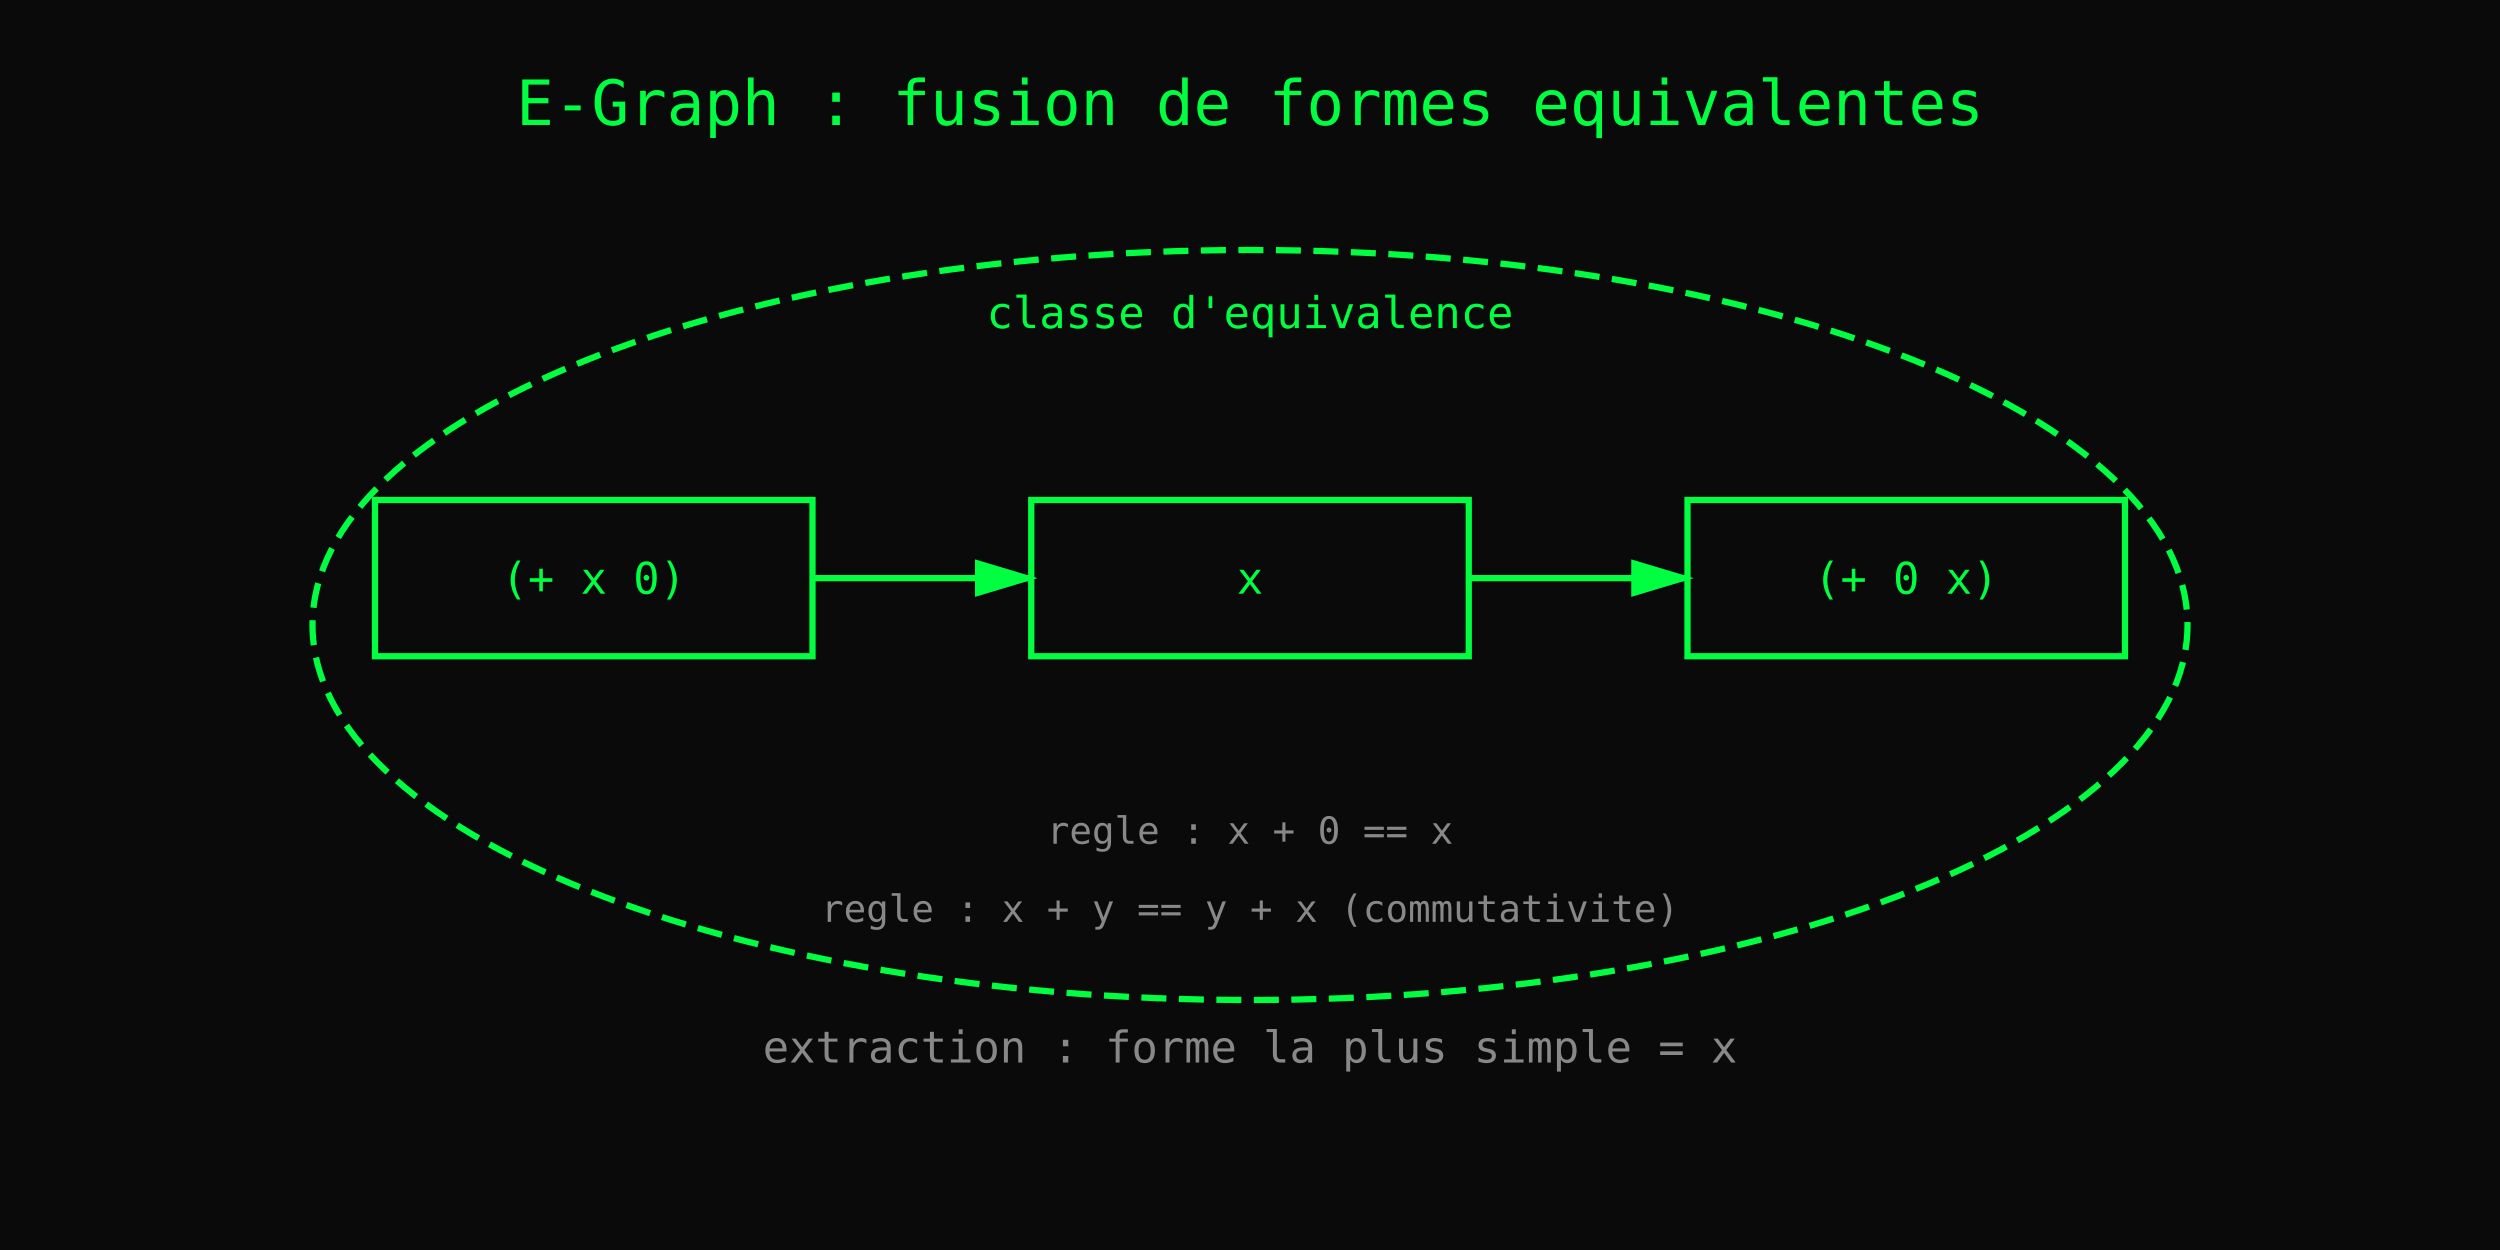
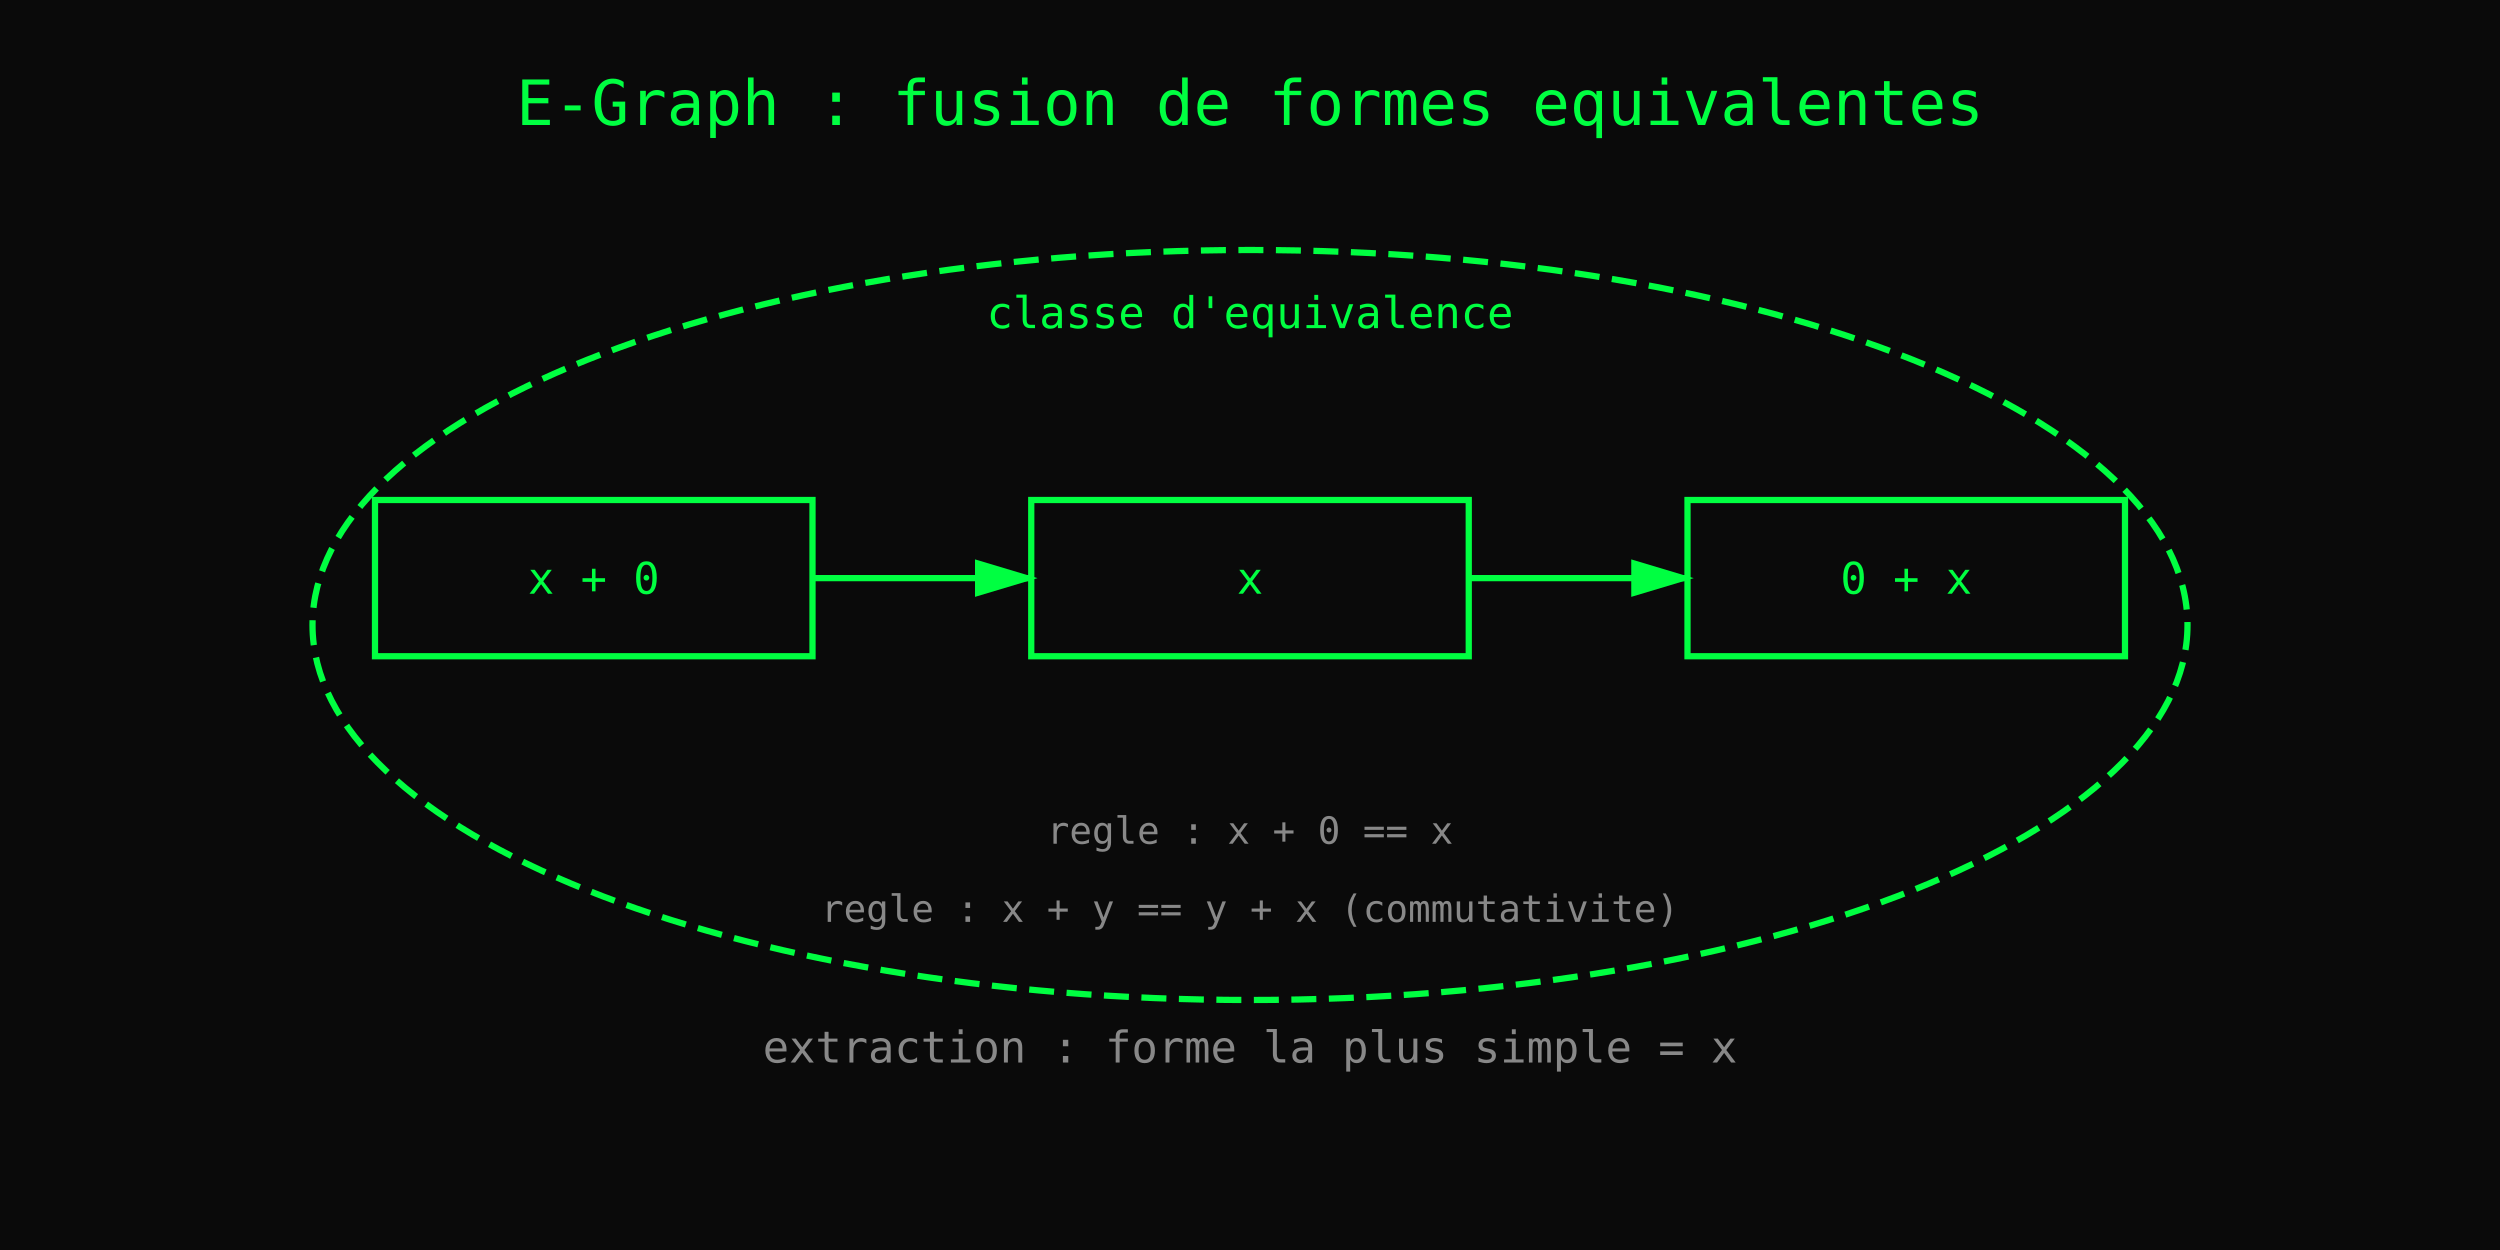
<svg xmlns="http://www.w3.org/2000/svg" viewBox="0 0 800 400" font-family="monospace">
  <rect width="800" height="400" fill="#0a0a0a" />
  <text x="400" y="40" text-anchor="middle" fill="#00ff41" font-size="20">E-Graph : fusion de formes equivalentes</text>
  <ellipse cx="400" cy="200" rx="300" ry="120" fill="none" stroke="#00ff41" stroke-width="2" stroke-dasharray="8 4" />
  <text x="400" y="105" text-anchor="middle" fill="#00ff41" font-size="14">classe d'equivalence</text>
  <rect x="120" y="160" width="140" height="50" fill="none" stroke="#00ff41" stroke-width="2" />
-   <text x="190" y="190" text-anchor="middle" fill="#00ff41" font-size="14">(+ x 0)</text>
+   <text x="190" y="190" text-anchor="middle" fill="#00ff41" font-size="14">x + 0</text>
  <rect x="330" y="160" width="140" height="50" fill="none" stroke="#00ff41" stroke-width="2" />
  <text x="400" y="190" text-anchor="middle" fill="#00ff41" font-size="14">x</text>
  <rect x="540" y="160" width="140" height="50" fill="none" stroke="#00ff41" stroke-width="2" />
-   <text x="610" y="190" text-anchor="middle" fill="#00ff41" font-size="14">(+ 0 x)</text>
+   <text x="610" y="190" text-anchor="middle" fill="#00ff41" font-size="14">0 + x</text>
  <line x1="260" y1="185" x2="330" y2="185" stroke="#00ff41" stroke-width="2" marker-end="url(#arr2)" />
  <line x1="470" y1="185" x2="540" y2="185" stroke="#00ff41" stroke-width="2" marker-end="url(#arr2)" />
  <text x="400" y="270" text-anchor="middle" fill="#888" font-size="12">regle : x + 0 == x</text>
  <text x="400" y="295" text-anchor="middle" fill="#888" font-size="12">regle : x + y == y + x (commutativite)</text>
  <text x="400" y="340" text-anchor="middle" fill="#888" font-size="14">extraction : forme la plus simple = x</text>
  <defs>
    <marker id="arr2" markerWidth="10" markerHeight="10" refX="9" refY="3" orient="auto">
      <polygon points="0 0, 10 3, 0 6" fill="#00ff41" />
    </marker>
  </defs>
</svg>
